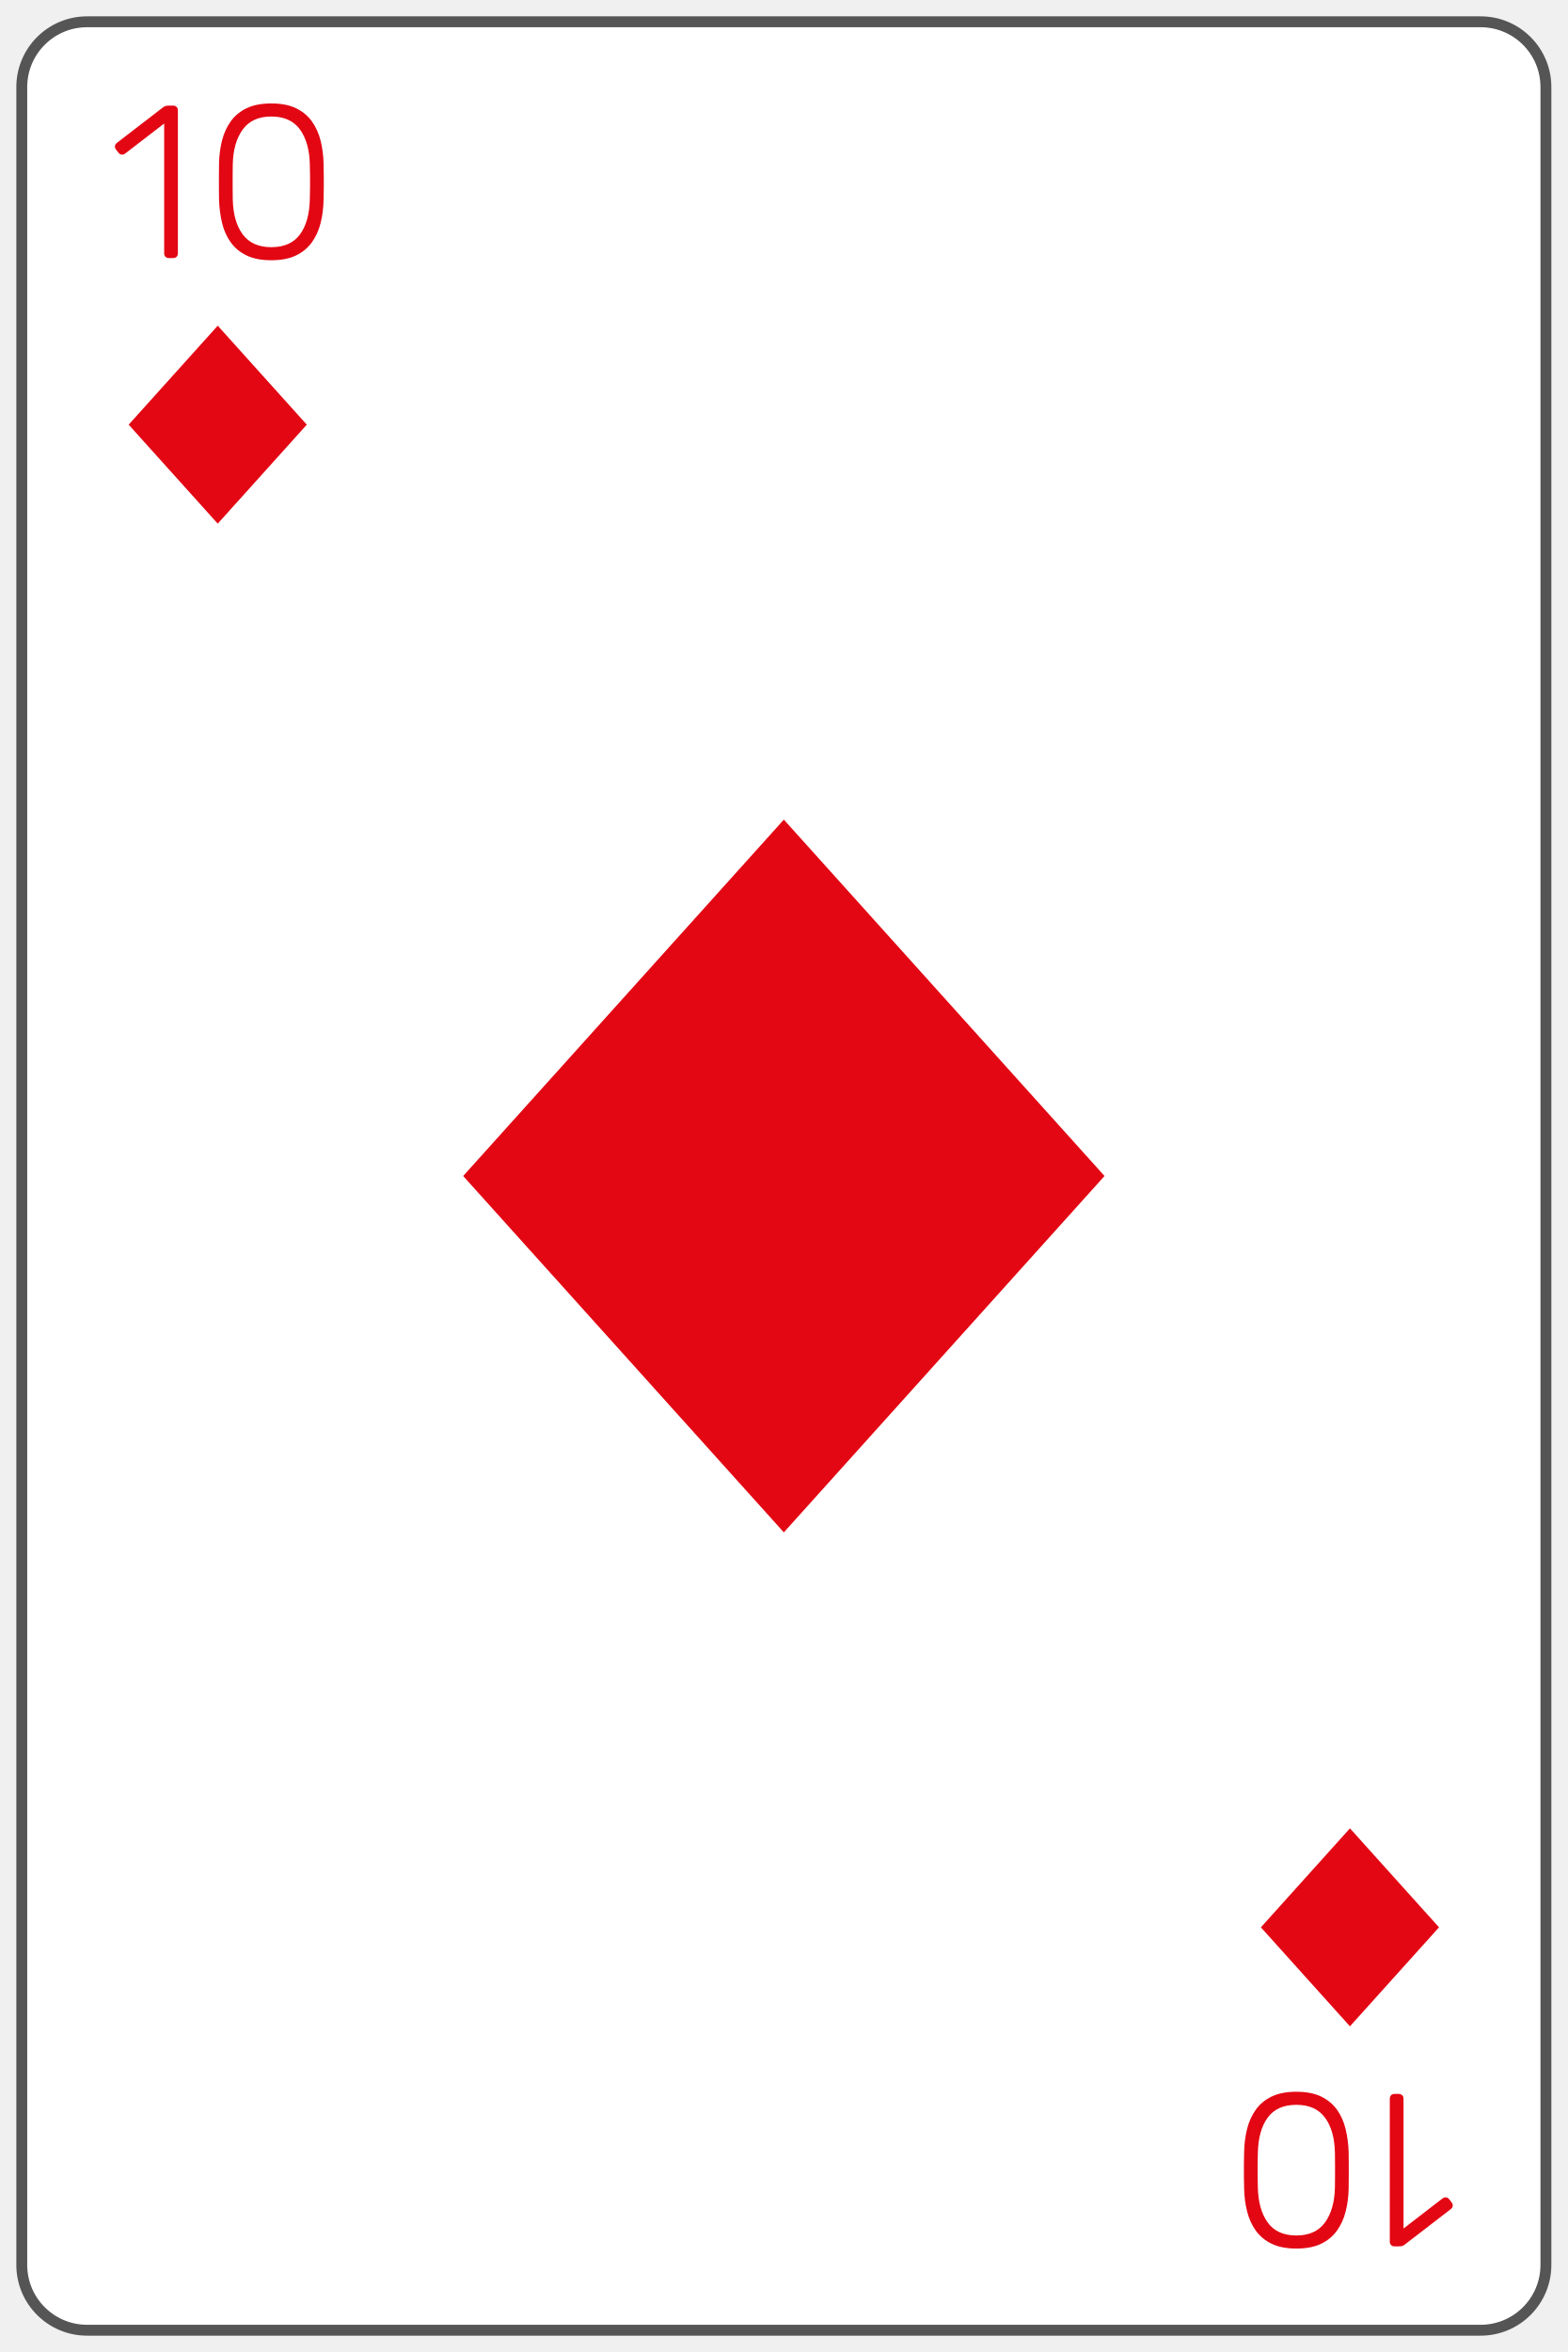
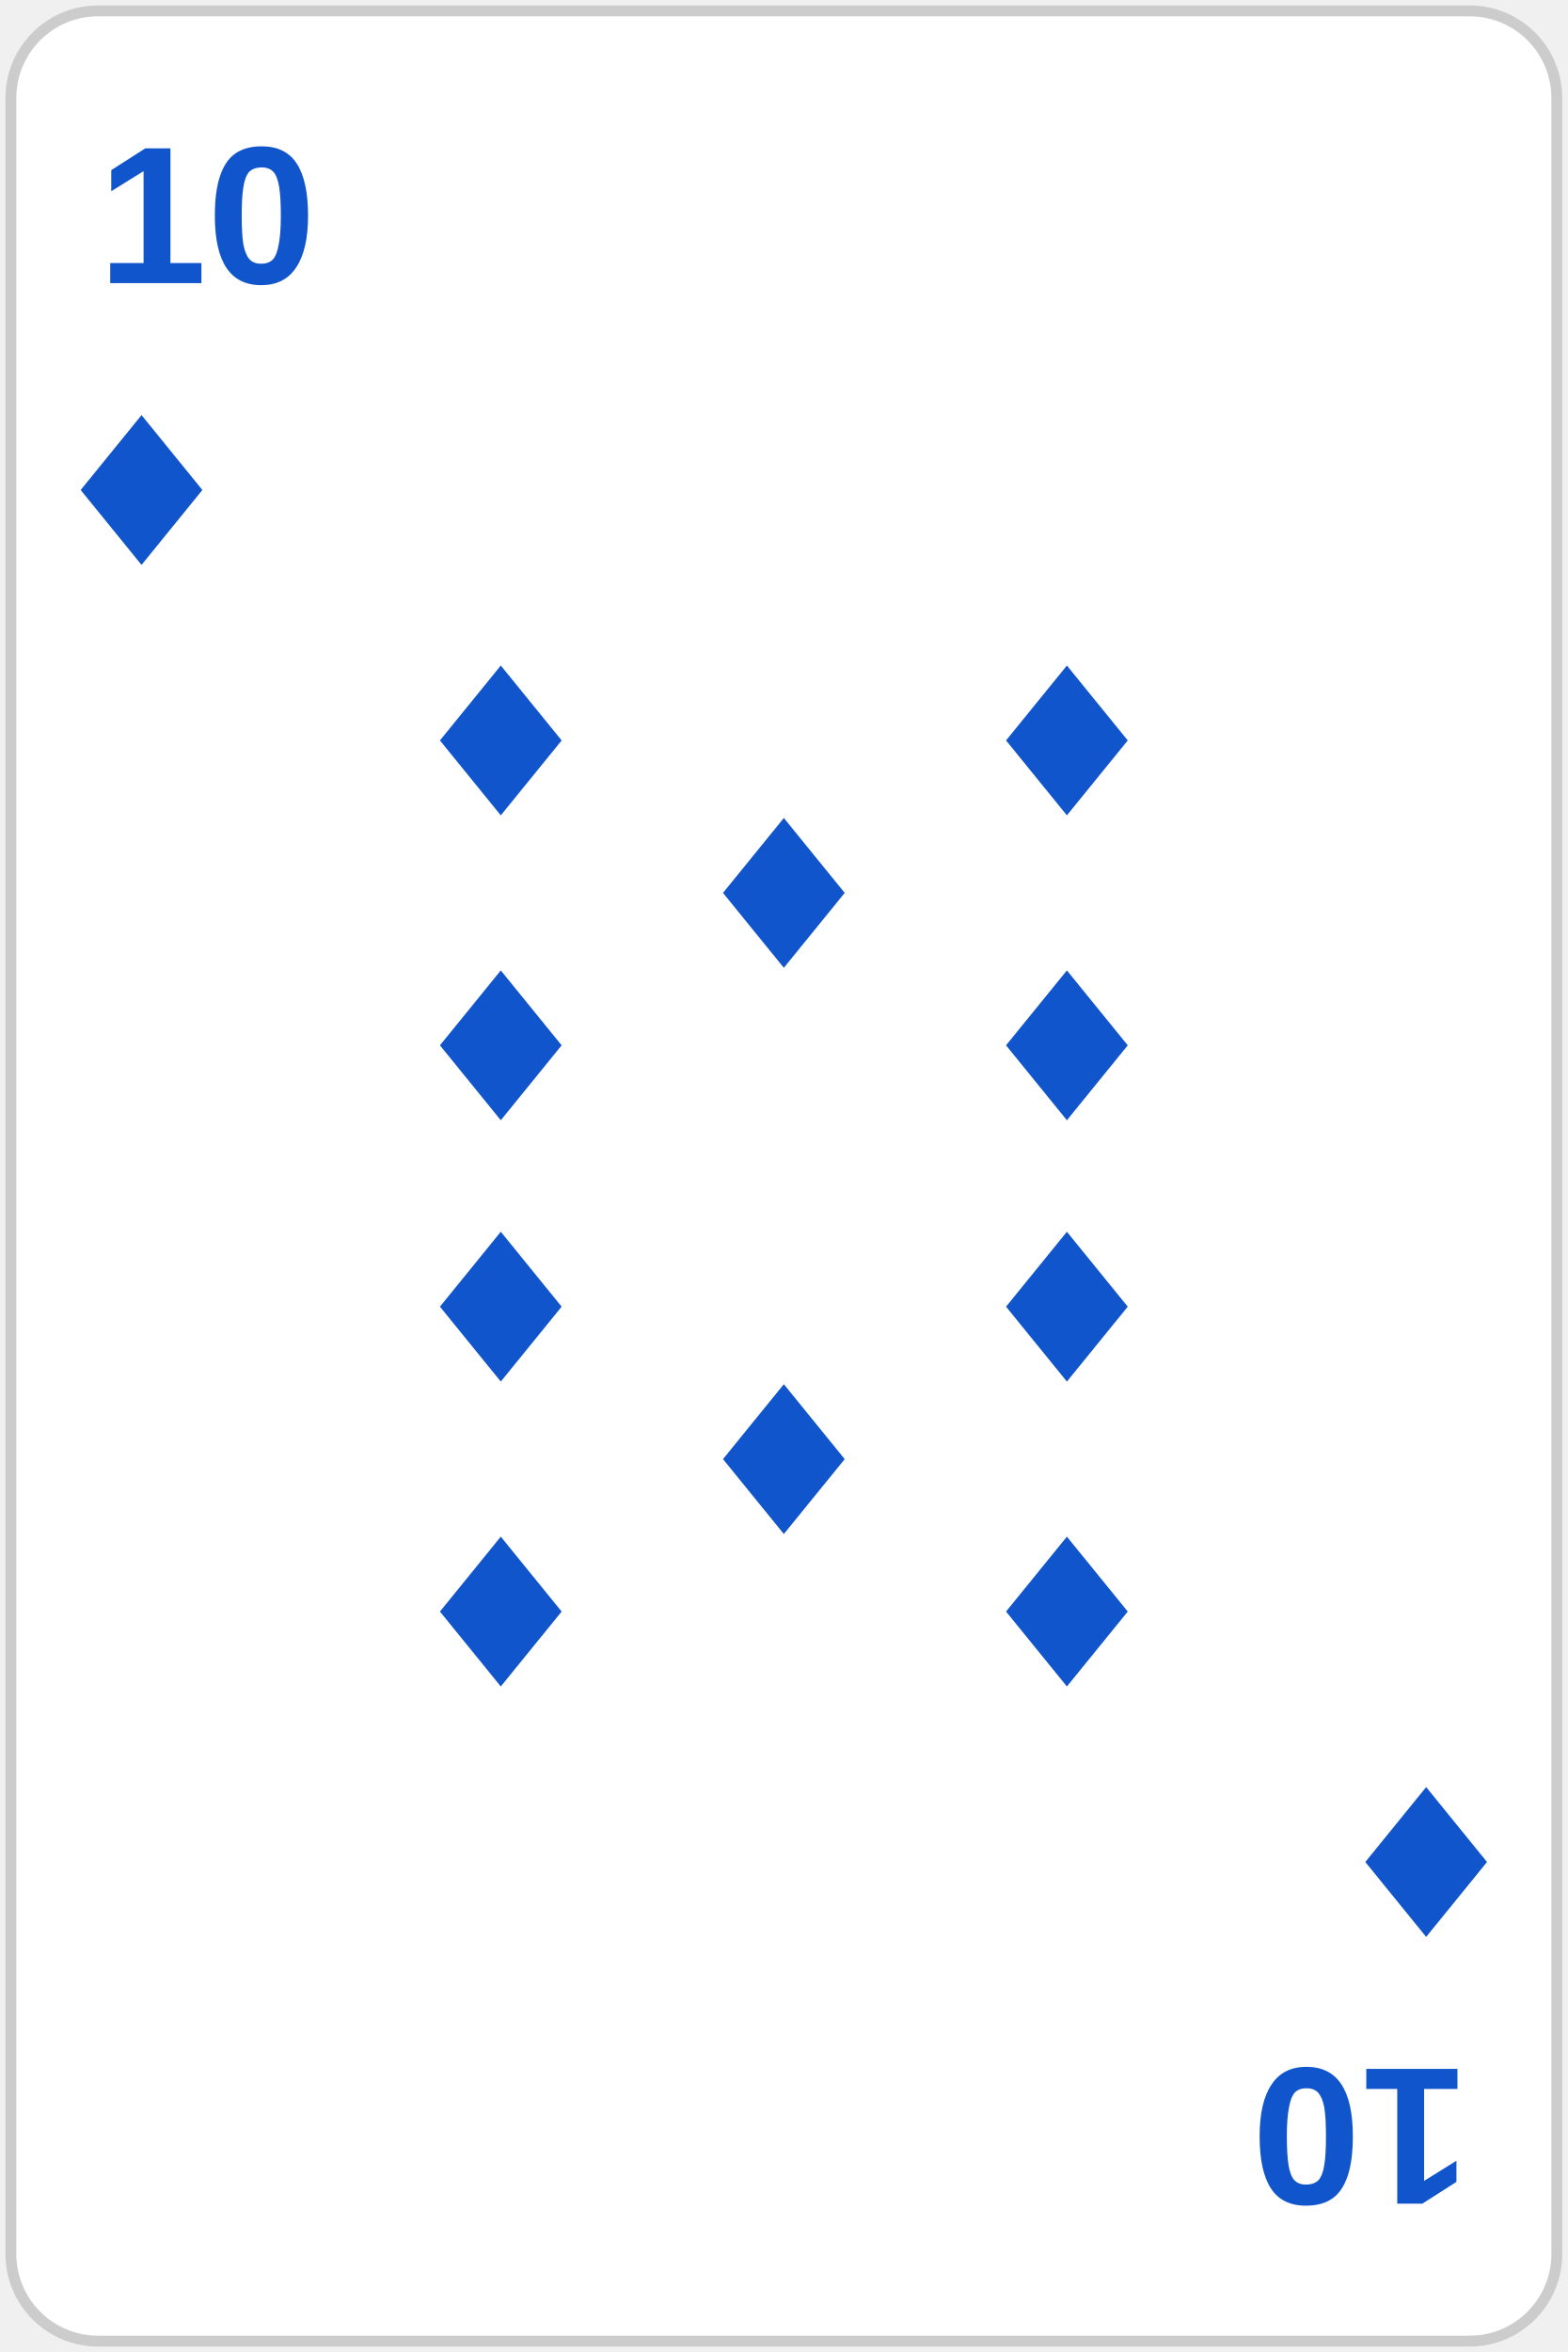
<svg xmlns="http://www.w3.org/2000/svg" viewBox="0 0 72 108">
-   <rect fill="white" stroke="#555" stroke-width="0.5" x="1" y="1" width="70" height="106" rx="3" ry="3" />
-   <path fill="#E30613" transform="translate(5.000,2.500)" d="M2.76 9.35Q2.66 9.35 2.6 9.29Q2.54 9.23 2.54 9.13V3.17L0.75 4.55Q0.67 4.61 0.585 4.6Q0.5 4.59 0.44 4.51L0.33 4.37Q0.27 4.29 0.28 4.205Q0.29 4.12 0.37 4.06L2.5 2.42Q2.57 2.37 2.63 2.36Q2.69 2.35 2.76 2.35H2.95Q3.05 2.35 3.11 2.41Q3.17 2.47 3.17 2.57V9.13Q3.17 9.23 3.11 9.29Q3.05 9.35 2.95 9.35Z" />
-   <path fill="#E30613" transform="translate(9.380,2.500)" d="M3.08 9.45Q2.4 9.45 1.945 9.23Q1.49 9.01 1.215 8.625Q0.94 8.24 0.82 7.74Q0.7 7.24 0.68 6.69Q0.68 6.42 0.675 6.14Q0.67 5.86 0.675 5.575Q0.68 5.29 0.68 5.01Q0.69 4.46 0.815 3.96Q0.94 3.46 1.215 3.075Q1.49 2.69 1.945 2.47Q2.4 2.25 3.08 2.25Q3.76 2.25 4.215 2.47Q4.67 2.69 4.945 3.075Q5.22 3.46 5.345 3.96Q5.47 4.46 5.48 5.01Q5.49 5.29 5.49 5.575Q5.49 5.86 5.49 6.14Q5.49 6.42 5.48 6.69Q5.47 7.24 5.345 7.74Q5.22 8.24 4.945 8.625Q4.67 9.01 4.215 9.23Q3.76 9.45 3.08 9.45ZM3.08 8.85Q3.97 8.85 4.4 8.26Q4.83 7.67 4.85 6.64Q4.86 6.35 4.86 6.095Q4.86 5.84 4.86 5.585Q4.86 5.33 4.85 5.06Q4.83 4.05 4.4 3.45Q3.97 2.85 3.08 2.85Q2.2 2.85 1.765 3.45Q1.33 4.05 1.31 5.06Q1.31 5.33 1.305 5.585Q1.3 5.84 1.305 6.095Q1.31 6.35 1.31 6.64Q1.33 7.67 1.765 8.26Q2.2 8.85 3.08 8.85Z" />
-   <path fill="#E30613" transform="translate(10.000,19.500) scale(0.4545)" d="M0,-10 L9,0 L0,10 L-9,0 Z" />
-   <path fill="#E30613" transform="translate(36.000,54.000) scale(1.6364)" d="M0,-10 L9,0 L0,10 L-9,0 Z" />
+   <rect fill="white" stroke="#cccccc" stroke-width="0.5" x="0.5" y="0.5" width="71" height="107" rx="4" />
+   <text x="4.5" y="13" font-family="Arial,Helvetica,sans-serif" font-size="9" font-weight="bold" fill="#1155CC">10</text>
+   <path fill="#1155CC" d="M 0,-8 L 6.5,0 L 0,8 L -6.5,0 Z" transform="translate(6.5,22.5) scale(0.43)" />
  <g transform="translate(72,108) rotate(180)">
-     <path fill="#E30613" transform="translate(5.000,2.500)" d="M2.76 9.35Q2.66 9.35 2.6 9.29Q2.54 9.23 2.54 9.13V3.17L0.75 4.55Q0.67 4.61 0.585 4.6Q0.5 4.59 0.44 4.51L0.33 4.37Q0.27 4.29 0.28 4.205Q0.29 4.12 0.37 4.06L2.5 2.42Q2.57 2.37 2.63 2.36Q2.69 2.35 2.76 2.35H2.95Q3.05 2.35 3.11 2.41Q3.17 2.47 3.17 2.57V9.13Q3.17 9.23 3.11 9.29Q3.05 9.35 2.95 9.35Z" />
-     <path fill="#E30613" transform="translate(9.380,2.500)" d="M3.08 9.45Q2.4 9.45 1.945 9.23Q1.49 9.01 1.215 8.625Q0.94 8.24 0.82 7.74Q0.7 7.24 0.68 6.69Q0.68 6.42 0.675 6.14Q0.67 5.86 0.675 5.575Q0.68 5.29 0.68 5.01Q0.69 4.46 0.815 3.96Q0.94 3.46 1.215 3.075Q1.49 2.69 1.945 2.47Q2.4 2.25 3.08 2.25Q3.76 2.25 4.215 2.47Q4.67 2.69 4.945 3.075Q5.22 3.46 5.345 3.96Q5.47 4.46 5.48 5.01Q5.49 5.29 5.49 5.575Q5.49 5.86 5.49 6.14Q5.49 6.42 5.48 6.69Q5.47 7.24 5.345 7.74Q5.22 8.24 4.945 8.625Q4.67 9.01 4.215 9.23Q3.76 9.45 3.08 9.45ZM3.08 8.85Q3.97 8.85 4.4 8.26Q4.83 7.67 4.85 6.64Q4.86 6.35 4.86 6.095Q4.86 5.84 4.86 5.585Q4.86 5.33 4.85 5.06Q4.83 4.05 4.4 3.45Q3.97 2.85 3.08 2.85Q2.2 2.85 1.765 3.45Q1.33 4.05 1.31 5.06Q1.31 5.33 1.305 5.585Q1.3 5.84 1.305 6.095Q1.31 6.35 1.31 6.64Q1.33 7.67 1.765 8.26Q2.2 8.85 3.08 8.85Z" />
-     <path fill="#E30613" transform="translate(10.000,19.500) scale(0.4545)" d="M0,-10 L9,0 L0,10 L-9,0 Z" />
+     <text x="4.5" y="13" font-family="Arial,Helvetica,sans-serif" font-size="9" font-weight="bold" fill="#1155CC">10</text>
+     <path fill="#1155CC" d="M 0,-8 L 6.5,0 L 0,8 L -6.5,0 Z" transform="translate(6.5,22.5) scale(0.43)" />
  </g>
+   <path fill="#1155CC" d="M 0,-8 L 6.5,0 L 0,8 L -6.5,0 Z" transform="translate(23,34) scale(0.43)" />
+   <path fill="#1155CC" d="M 0,-8 L 6.5,0 L 0,8 L -6.5,0 Z" transform="translate(49,34) scale(0.43)" />
+   <path fill="#1155CC" d="M 0,-8 L 6.5,0 L 0,8 L -6.5,0 Z" transform="translate(36,41) scale(0.43)" />
+   <path fill="#1155CC" d="M 0,-8 L 6.5,0 L 0,8 L -6.5,0 Z" transform="translate(23,48) scale(0.43)" />
+   <path fill="#1155CC" d="M 0,-8 L 6.5,0 L 0,8 L -6.5,0 Z" transform="translate(49,48) scale(0.43)" />
+   <path fill="#1155CC" d="M 0,-8 L 6.5,0 L 0,8 L -6.5,0 Z" transform="translate(23,60) scale(0.43) rotate(180)" />
+   <path fill="#1155CC" d="M 0,-8 L 6.5,0 L 0,8 L -6.5,0 Z" transform="translate(49,60) scale(0.43) rotate(180)" />
+   <path fill="#1155CC" d="M 0,-8 L 6.5,0 L 0,8 L -6.5,0 Z" transform="translate(36,67) scale(0.43) rotate(180)" />
+   <path fill="#1155CC" d="M 0,-8 L 6.5,0 L 0,8 L -6.5,0 Z" transform="translate(23,74) scale(0.43) rotate(180)" />
+   <path fill="#1155CC" d="M 0,-8 L 6.5,0 L 0,8 L -6.5,0 Z" transform="translate(49,74) scale(0.43) rotate(180)" />
</svg>
